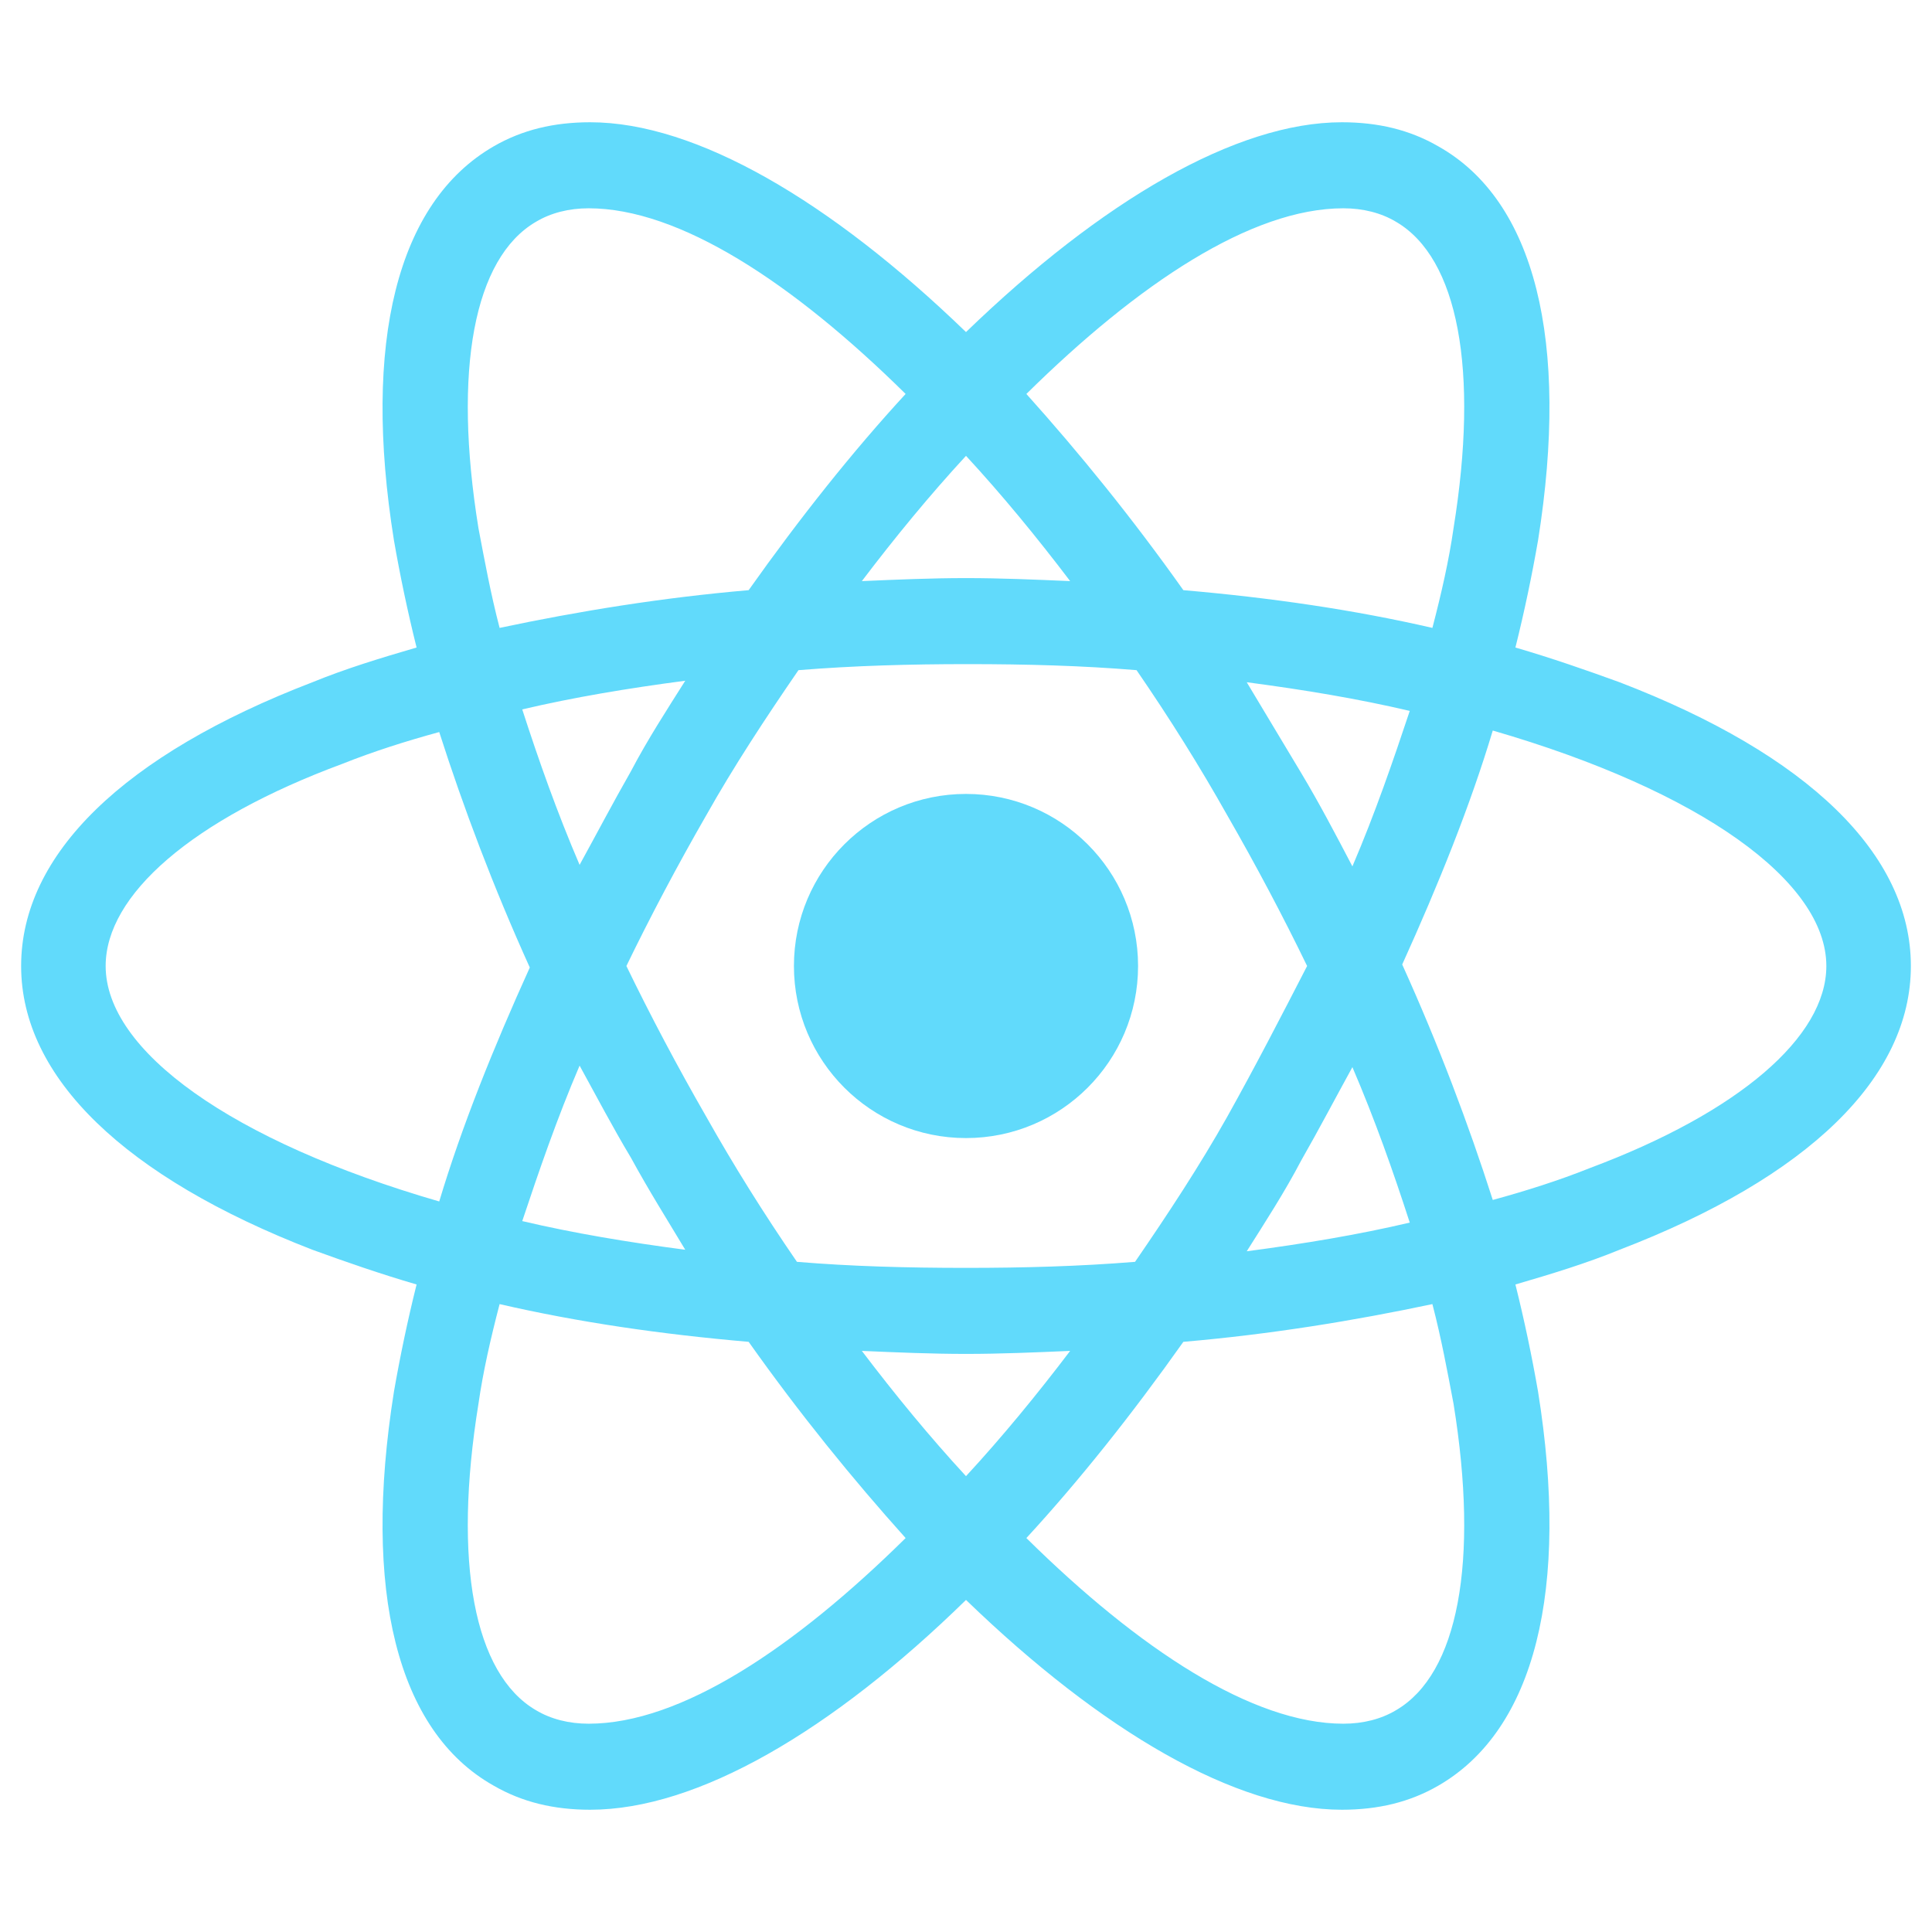
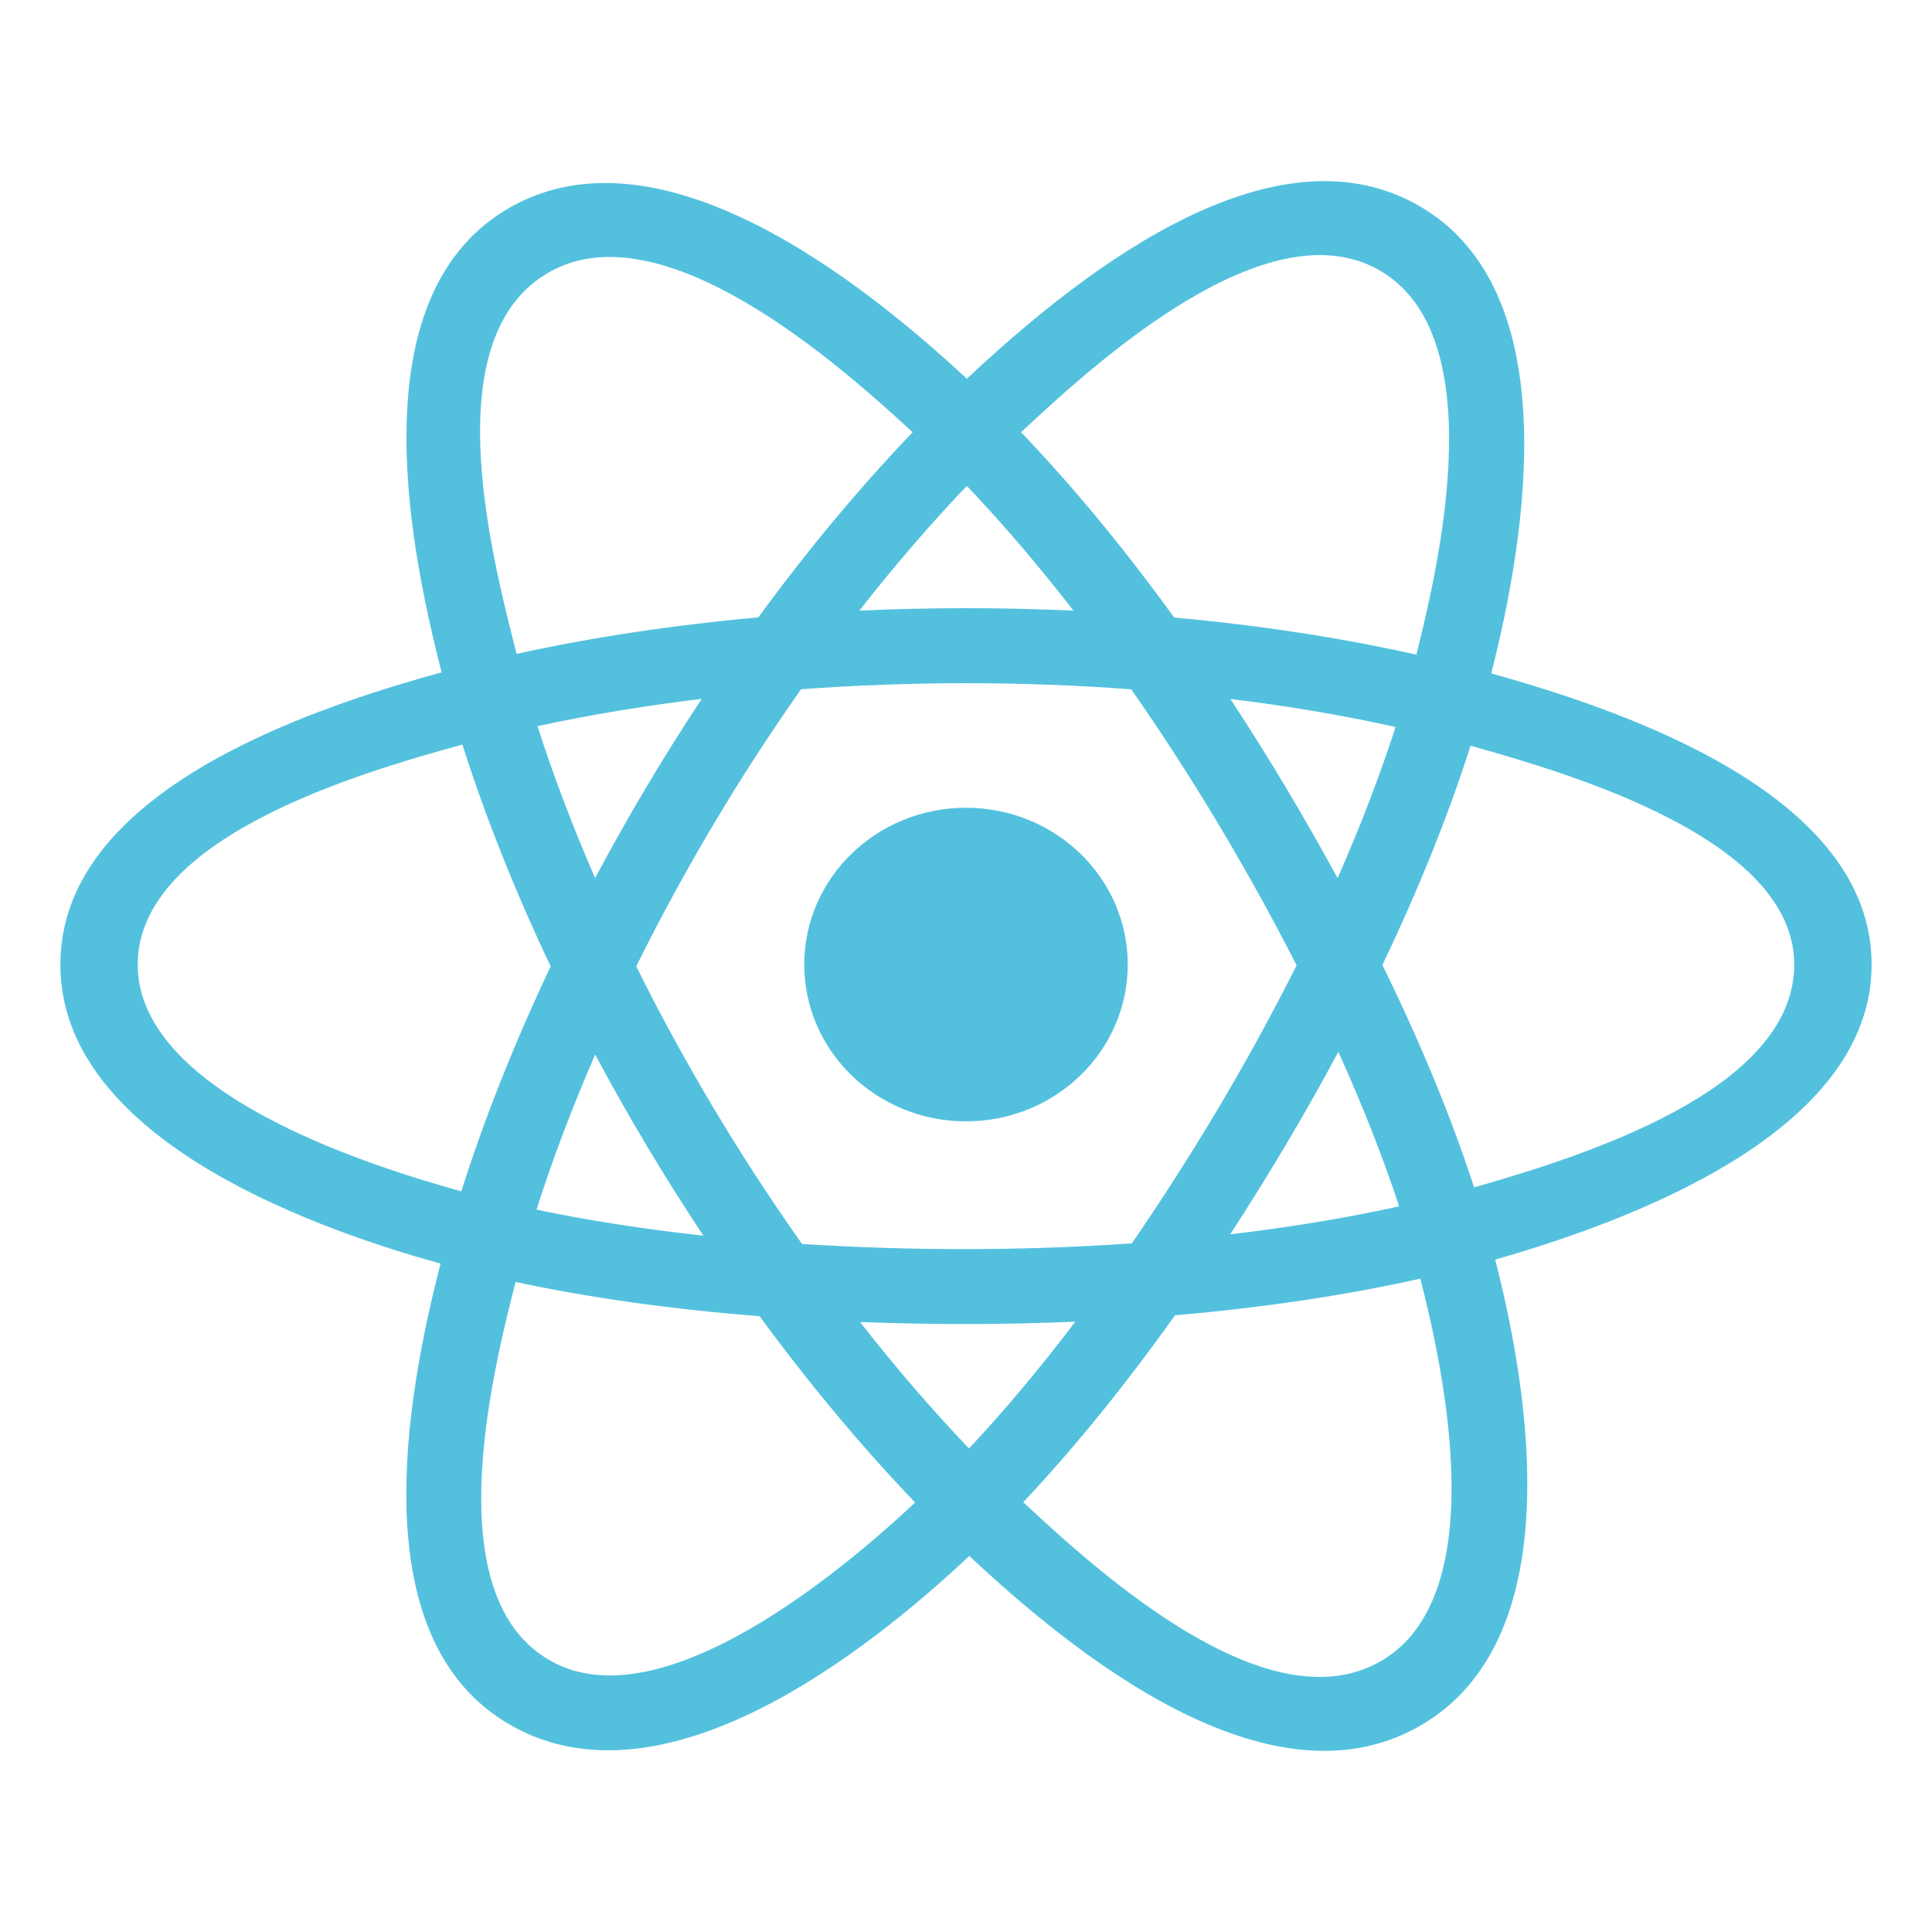
- <svg xmlns="http://www.w3.org/2000/svg" viewBox="0 0 128 128">
-   <g fill="#61DAFB">
-     <circle cx="64" cy="64" r="11.4" />
-     <path d="M107.3 45.2c-2.2-.8-4.5-1.6-6.9-2.3.6-2.4 1.1-4.8 1.5-7.1 2.1-13.2-.2-22.5-6.6-26.1-1.9-1.1-4-1.6-6.4-1.6-7 0-15.9 5.2-24.9 13.9-9-8.7-17.9-13.9-24.9-13.9-2.4 0-4.5.5-6.4 1.6-6.4 3.7-8.7 13-6.6 26.1.4 2.3.9 4.7 1.5 7.1-2.4.7-4.7 1.4-6.9 2.3C8.2 50 1.4 56.6 1.4 64s6.9 14 19.3 18.8c2.2.8 4.5 1.6 6.9 2.3-.6 2.4-1.1 4.8-1.5 7.1-2.1 13.2.2 22.5 6.6 26.1 1.9 1.1 4 1.6 6.4 1.6 7.1 0 16-5.2 24.9-13.9 9 8.7 17.9 13.9 24.9 13.9 2.4 0 4.5-.5 6.4-1.6 6.4-3.7 8.7-13 6.6-26.1-.4-2.3-.9-4.7-1.5-7.1 2.4-.7 4.7-1.4 6.9-2.3 12.5-4.8 19.3-11.4 19.3-18.8s-6.8-14-19.3-18.8zM92.5 14.7c4.1 2.4 5.5 9.8 3.8 20.3-.3 2.1-.8 4.3-1.4 6.6-5.2-1.2-10.7-2-16.5-2.5-3.4-4.8-6.9-9.1-10.4-13 7.4-7.3 14.9-12.3 21-12.3 1.3 0 2.5.3 3.5.9zM81.3 74c-1.8 3.2-3.9 6.4-6.1 9.6-3.7.3-7.4.4-11.2.4-3.9 0-7.6-.1-11.2-.4-2.2-3.2-4.2-6.4-6-9.6-1.9-3.3-3.7-6.7-5.3-10 1.6-3.3 3.4-6.7 5.3-10 1.8-3.2 3.9-6.4 6.1-9.6 3.7-.3 7.4-.4 11.2-.4 3.9 0 7.6.1 11.2.4 2.2 3.2 4.2 6.4 6 9.6 1.9 3.3 3.7 6.7 5.3 10-1.7 3.3-3.4 6.6-5.3 10zm8.3-3.3c1.5 3.5 2.7 6.9 3.8 10.3-3.4.8-7 1.4-10.8 1.9 1.2-1.9 2.5-3.9 3.6-6 1.2-2.1 2.3-4.2 3.4-6.2zM64 97.8c-2.4-2.6-4.7-5.4-6.9-8.3 2.3.1 4.6.2 6.9.2 2.3 0 4.6-.1 6.9-.2-2.2 2.9-4.5 5.7-6.9 8.3zm-18.6-15c-3.8-.5-7.4-1.1-10.8-1.9 1.1-3.3 2.3-6.8 3.8-10.3 1.1 2 2.2 4.1 3.4 6.1 1.2 2.2 2.4 4.1 3.6 6.1zm-7-25.5c-1.5-3.5-2.7-6.9-3.8-10.3 3.4-.8 7-1.4 10.8-1.9-1.2 1.9-2.5 3.9-3.6 6-1.2 2.1-2.3 4.2-3.4 6.2zM64 30.2c2.4 2.6 4.7 5.4 6.9 8.3-2.3-.1-4.6-.2-6.9-.2-2.3 0-4.6.1-6.9.2 2.2-2.9 4.5-5.7 6.9-8.3zm22.2 21l-3.6-6c3.8.5 7.4 1.1 10.8 1.9-1.1 3.3-2.3 6.8-3.8 10.3-1.1-2.1-2.2-4.2-3.4-6.2zM31.7 35c-1.7-10.5-.3-17.9 3.8-20.3 1-.6 2.2-.9 3.5-.9 6 0 13.5 4.9 21 12.3-3.5 3.8-7 8.2-10.4 13-5.8.5-11.3 1.4-16.5 2.5-.6-2.3-1-4.5-1.4-6.6zM7 64c0-4.7 5.7-9.7 15.7-13.4 2-.8 4.2-1.5 6.4-2.1 1.6 5 3.6 10.3 6 15.6-2.4 5.3-4.5 10.5-6 15.5C15.3 75.6 7 69.6 7 64zm28.5 49.3c-4.1-2.4-5.5-9.8-3.8-20.3.3-2.1.8-4.3 1.4-6.6 5.2 1.2 10.7 2 16.5 2.5 3.4 4.8 6.9 9.1 10.4 13-7.4 7.3-14.9 12.3-21 12.3-1.3 0-2.5-.3-3.5-.9zM96.3 93c1.7 10.5.3 17.9-3.8 20.3-1 .6-2.2.9-3.5.9-6 0-13.5-4.9-21-12.3 3.5-3.8 7-8.2 10.4-13 5.8-.5 11.3-1.4 16.5-2.5.6 2.3 1 4.5 1.4 6.6zm9-15.6c-2 .8-4.2 1.5-6.4 2.1-1.6-5-3.6-10.3-6-15.6 2.4-5.3 4.5-10.5 6-15.5 13.8 4 22.1 10 22.1 15.6 0 4.7-5.8 9.7-15.7 13.4z" />
-   </g>
+ <svg xmlns="http://www.w3.org/2000/svg" width="800px" height="800px" viewBox="0 0 32 32" fill="none">
+   <path d="M18.679 15.976C18.679 14.541 17.48 13.379 16 13.379C14.521 13.379 13.321 14.541 13.321 15.976C13.321 17.41 14.521 18.573 16 18.573C17.48 18.573 18.679 17.41 18.679 15.976Z" fill="#53C1DE" />
+   <path fill-rule="evenodd" clip-rule="evenodd" d="M24.7 11.154C25.266 8.925 25.977 4.791 23.47 3.39C20.975 1.995 17.728 4.668 16.014 6.273C14.304 4.684 10.966 2.022 8.462 3.428C5.968 4.828 6.737 8.893 7.315 11.136C4.988 11.776 1 13.156 1 15.976C1 18.787 4.984 20.289 7.297 20.929C6.717 23.184 5.986 27.191 8.483 28.588C10.997 29.993 14.325 27.395 16.055 25.772C17.781 27.386 20.997 30.002 23.492 28.601C25.996 27.196 25.344 23.118 24.765 20.863C27.007 20.221 31 18.752 31 15.976C31 13.184 26.99 11.792 24.7 11.154ZM24.416 19.667C24.037 18.502 23.524 17.262 22.897 15.982C23.495 14.732 23.988 13.509 24.357 12.351C26.036 12.823 29.718 13.901 29.718 15.976C29.718 18.07 26.185 19.159 24.416 19.667ZM22.85 27.526C20.988 28.571 18.222 26.07 16.948 24.881C17.793 23.984 18.638 22.942 19.462 21.785C20.913 21.66 22.283 21.456 23.526 21.178C23.933 22.773 24.72 26.476 22.85 27.526ZM9.124 27.511C7.261 26.47 8.113 22.895 8.54 21.233C9.768 21.497 11.129 21.686 12.582 21.801C13.412 22.933 14.282 23.974 15.158 24.886C14.075 25.901 10.995 28.557 9.124 27.511ZM2.281 15.976C2.281 13.874 5.942 12.803 7.659 12.333C8.035 13.517 8.527 14.754 9.121 16.006C8.519 17.277 8.02 18.534 7.641 19.732C6.004 19.278 2.281 18.079 2.281 15.976ZM9.104 4.504C10.973 3.454 13.875 6.01 15.116 7.16C14.244 8.068 13.383 9.101 12.56 10.226C11.149 10.353 9.799 10.557 8.557 10.83C8.091 9.021 7.236 5.552 9.104 4.504ZM20.379 11.577C21.337 11.694 22.254 11.85 23.115 12.041C22.856 12.844 22.534 13.684 22.154 14.545C21.604 13.533 21.014 12.542 20.379 11.577ZM16.014 8.048C16.605 8.669 17.197 9.362 17.78 10.114C16.599 10.06 15.415 10.06 14.234 10.114C14.817 9.368 15.414 8.676 16.014 8.048ZM9.857 14.544C9.483 13.686 9.164 12.842 8.903 12.027C9.759 11.842 10.672 11.69 11.623 11.575C10.987 12.537 10.397 13.528 9.857 14.544ZM11.65 20.466C10.668 20.359 9.741 20.215 8.886 20.035C9.15 19.206 9.477 18.343 9.858 17.467C10.406 18.493 11.005 19.494 11.65 20.466ZM16.05 23.991C15.442 23.356 14.836 22.653 14.245 21.897C15.433 21.942 16.623 21.942 17.811 21.891C17.227 22.661 16.637 23.365 16.05 23.991ZM22.167 17.422C22.568 18.308 22.906 19.166 23.174 19.981C22.304 20.173 21.365 20.328 20.376 20.444C21.015 19.461 21.615 18.454 22.167 17.422ZM18.747 20.594C16.93 20.72 15.102 20.719 13.284 20.604C12.251 19.142 11.331 17.603 10.538 16.006C11.328 14.412 12.24 12.876 13.268 11.416C15.088 11.283 16.918 11.282 18.737 11.417C19.756 12.877 20.668 14.409 21.476 15.988C20.677 17.581 19.759 19.12 18.747 20.594ZM22.83 4.467C24.701 5.513 23.868 9.227 23.459 10.843C22.215 10.564 20.863 10.357 19.448 10.228C18.624 9.09 17.77 8.055 16.912 7.159C18.169 5.984 20.978 3.431 22.83 4.467Z" fill="#53C1DE" />
</svg>
